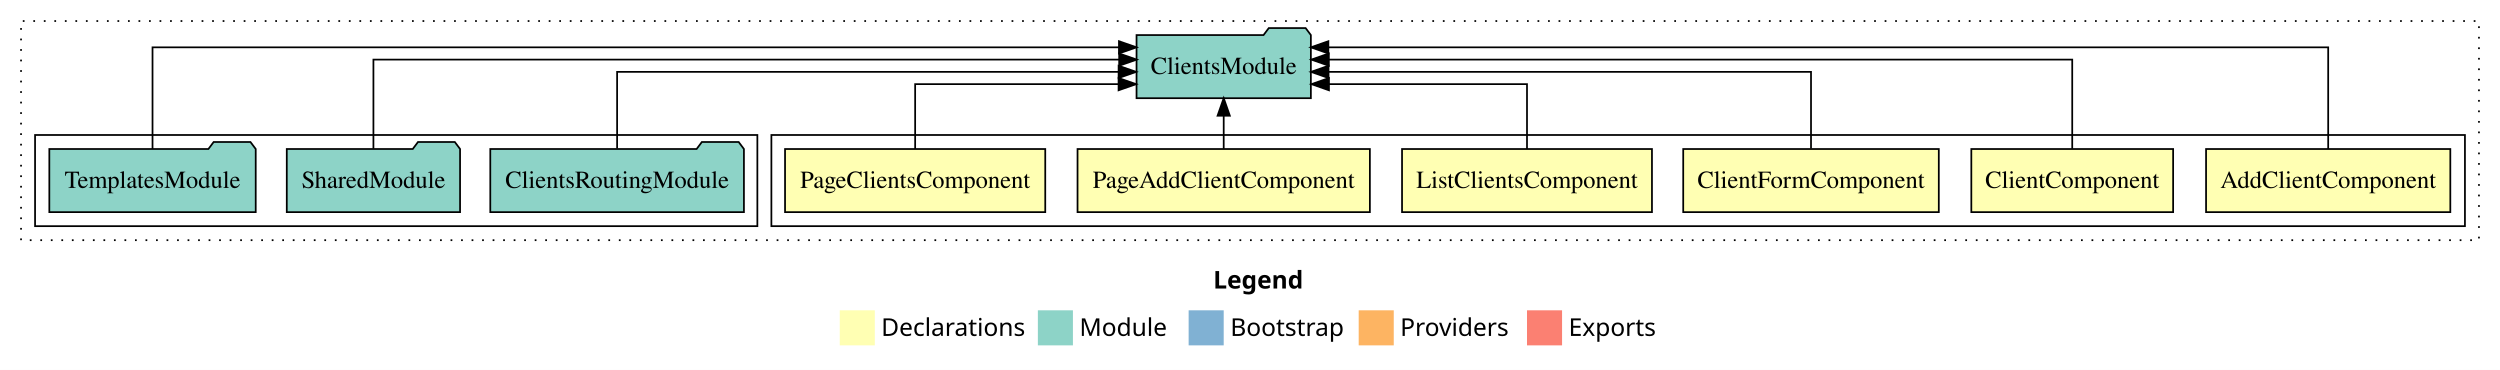
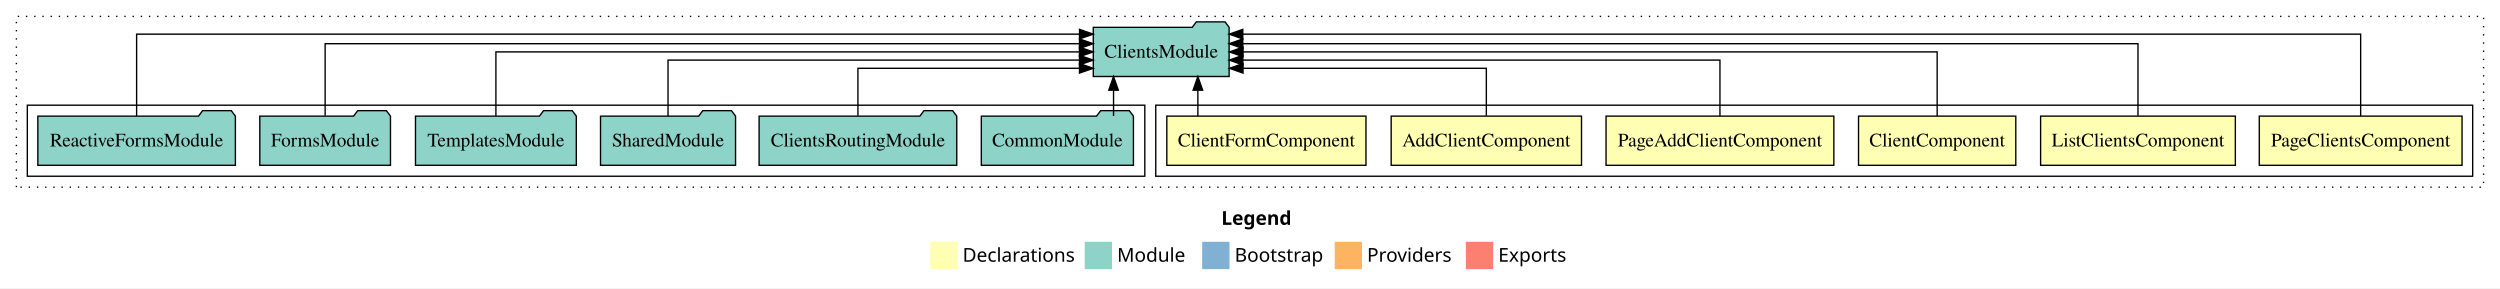
- <svg xmlns="http://www.w3.org/2000/svg" width="1426pt" height="211pt" viewBox="0.00 0.00 1426.00 211.00">
+ <svg xmlns="http://www.w3.org/2000/svg" width="1830pt" height="211pt" viewBox="0.00 0.00 1830.00 211.00">
  <g id="graph0" class="graph" transform="scale(1 1) rotate(0) translate(4 207)">
-     <polygon fill="#ffffff" stroke="transparent" points="-4,4 -4,-207 1422,-207 1422,4 -4,4" />
-     <text text-anchor="start" x="688.009" y="-42.4" font-family="sans-serif" font-weight="bold" font-size="14.00" fill="#000000">Legend</text>
-     <polygon fill="#ffffb3" stroke="transparent" points="475,-10 475,-30 495,-30 495,-10 475,-10" />
-     <text text-anchor="start" x="498.629" y="-15.4" font-family="sans-serif" font-size="14.00" fill="#000000">  Declarations</text>
-     <polygon fill="#8dd3c7" stroke="transparent" points="588,-10 588,-30 608,-30 608,-10 588,-10" />
-     <text text-anchor="start" x="611.725" y="-15.4" font-family="sans-serif" font-size="14.00" fill="#000000">  Module</text>
-     <polygon fill="#80b1d3" stroke="transparent" points="674,-10 674,-30 694,-30 694,-10 674,-10" />
-     <text text-anchor="start" x="697.781" y="-15.4" font-family="sans-serif" font-size="14.00" fill="#000000">  Bootstrap</text>
-     <polygon fill="#fdb462" stroke="transparent" points="771,-10 771,-30 791,-30 791,-10 771,-10" />
-     <text text-anchor="start" x="794.673" y="-15.4" font-family="sans-serif" font-size="14.00" fill="#000000">  Providers</text>
-     <polygon fill="#fb8072" stroke="transparent" points="867,-10 867,-30 887,-30 887,-10 867,-10" />
-     <text text-anchor="start" x="890.726" y="-15.4" font-family="sans-serif" font-size="14.00" fill="#000000">  Exports</text>
+     <polygon fill="#ffffff" stroke="transparent" points="-4,4 -4,-207 1826,-207 1826,4 -4,4" />
+     <text text-anchor="start" x="890.009" y="-42.4" font-family="sans-serif" font-weight="bold" font-size="14.00" fill="#000000">Legend</text>
+     <polygon fill="#ffffb3" stroke="transparent" points="677,-10 677,-30 697,-30 697,-10 677,-10" />
+     <text text-anchor="start" x="700.629" y="-15.4" font-family="sans-serif" font-size="14.00" fill="#000000">  Declarations</text>
+     <polygon fill="#8dd3c7" stroke="transparent" points="790,-10 790,-30 810,-30 810,-10 790,-10" />
+     <text text-anchor="start" x="813.725" y="-15.4" font-family="sans-serif" font-size="14.00" fill="#000000">  Module</text>
+     <polygon fill="#80b1d3" stroke="transparent" points="876,-10 876,-30 896,-30 896,-10 876,-10" />
+     <text text-anchor="start" x="899.781" y="-15.4" font-family="sans-serif" font-size="14.00" fill="#000000">  Bootstrap</text>
+     <polygon fill="#fdb462" stroke="transparent" points="973,-10 973,-30 993,-30 993,-10 973,-10" />
+     <text text-anchor="start" x="996.673" y="-15.4" font-family="sans-serif" font-size="14.00" fill="#000000">  Providers</text>
+     <polygon fill="#fb8072" stroke="transparent" points="1069,-10 1069,-30 1089,-30 1089,-10 1069,-10" />
+     <text text-anchor="start" x="1092.726" y="-15.4" font-family="sans-serif" font-size="14.00" fill="#000000">  Exports</text>
    <g id="clust1" class="cluster">
-       <polygon fill="none" stroke="#000000" stroke-dasharray="1,5" points="8,-70 8,-195 1410,-195 1410,-70 8,-70" />
+       <polygon fill="none" stroke="#000000" stroke-dasharray="1,5" points="8,-70 8,-195 1814,-195 1814,-70 8,-70" />
    </g>
    <g id="clust2" class="cluster">
-       <polygon fill="none" stroke="#000000" points="436,-78 436,-130 1402,-130 1402,-78 436,-78" />
+       <polygon fill="none" stroke="#000000" points="842,-78 842,-130 1806,-130 1806,-78 842,-78" />
    </g>
    <g id="clust9" class="cluster">
-       <polygon fill="none" stroke="#000000" points="16,-78 16,-130 428,-130 428,-78 16,-78" />
+       <polygon fill="none" stroke="#000000" points="16,-78 16,-130 834,-130 834,-78 16,-78" />
    </g>
    <g id="node1" class="node">
-       <polygon fill="#ffffb3" stroke="#000000" points="1393.662,-122 1254.338,-122 1254.338,-86 1393.662,-86 1393.662,-122" />
-       <text text-anchor="middle" x="1324" y="-99.8" font-family="Times,serif" font-size="14.00" fill="#000000">AddClientComponent</text>
+       <polygon fill="#ffffb3" stroke="#000000" points="1798.212,-122 1649.788,-122 1649.788,-86 1798.212,-86 1798.212,-122" />
+       <text text-anchor="middle" x="1724" y="-99.8" font-family="Times,serif" font-size="14.00" fill="#000000">PageClientsComponent</text>
    </g>
    <g id="node7" class="node">
-       <polygon fill="#8dd3c7" stroke="#000000" points="743.718,-187 740.718,-191 719.718,-191 716.718,-187 644.282,-187 644.282,-151 743.718,-151 743.718,-187" />
-       <text text-anchor="middle" x="694" y="-164.8" font-family="Times,serif" font-size="14.00" fill="#000000">ClientsModule</text>
+       <polygon fill="#8dd3c7" stroke="#000000" points="895.718,-187 892.718,-191 871.718,-191 868.718,-187 796.282,-187 796.282,-151 895.718,-151 895.718,-187" />
+       <text text-anchor="middle" x="846" y="-164.8" font-family="Times,serif" font-size="14.00" fill="#000000">ClientsModule</text>
    </g>
    <g id="edge1" class="edge">
-       <path fill="none" stroke="#000000" d="M1324,-122.011C1324,-144.485 1324,-180 1324,-180 1324,-180 753.698,-180 753.698,-180" />
-       <polygon fill="#000000" stroke="#000000" points="753.698,-176.5 743.698,-180 753.698,-183.5 753.698,-176.5" />
+       <path fill="none" stroke="#000000" d="M1724,-122.091C1724,-145.133 1724,-182 1724,-182 1724,-182 905.721,-182 905.721,-182" />
+       <polygon fill="#000000" stroke="#000000" points="905.721,-178.5 895.721,-182 905.721,-185.5 905.721,-178.5" />
    </g>
    <g id="node2" class="node">
-       <polygon fill="#ffffb3" stroke="#000000" points="1235.556,-122 1120.444,-122 1120.444,-86 1235.556,-86 1235.556,-122" />
-       <text text-anchor="middle" x="1178" y="-99.8" font-family="Times,serif" font-size="14.00" fill="#000000">ClientComponent</text>
+       <polygon fill="#ffffb3" stroke="#000000" points="1632.279,-122 1489.721,-122 1489.721,-86 1632.279,-86 1632.279,-122" />
+       <text text-anchor="middle" x="1561" y="-99.8" font-family="Times,serif" font-size="14.00" fill="#000000">ListClientsComponent</text>
    </g>
    <g id="edge2" class="edge">
-       <path fill="none" stroke="#000000" d="M1178,-122.129C1178,-142.572 1178,-173 1178,-173 1178,-173 753.973,-173 753.973,-173" />
-       <polygon fill="#000000" stroke="#000000" points="753.974,-169.5 743.973,-173 753.973,-176.5 753.974,-169.5" />
+       <path fill="none" stroke="#000000" d="M1561,-122.284C1561,-143.321 1561,-175 1561,-175 1561,-175 905.71,-175 905.71,-175" />
+       <polygon fill="#000000" stroke="#000000" points="905.71,-171.5 895.71,-175 905.71,-178.5 905.71,-171.5" />
    </g>
    <g id="node3" class="node">
-       <polygon fill="#ffffb3" stroke="#000000" points="1101.889,-122 956.111,-122 956.111,-86 1101.889,-86 1101.889,-122" />
-       <text text-anchor="middle" x="1029" y="-99.8" font-family="Times,serif" font-size="14.00" fill="#000000">ClientFormComponent</text>
+       <polygon fill="#ffffb3" stroke="#000000" points="1471.556,-122 1356.444,-122 1356.444,-86 1471.556,-86 1471.556,-122" />
+       <text text-anchor="middle" x="1414" y="-99.8" font-family="Times,serif" font-size="14.00" fill="#000000">ClientComponent</text>
    </g>
    <g id="edge3" class="edge">
-       <path fill="none" stroke="#000000" d="M1029,-122.267C1029,-140.555 1029,-166 1029,-166 1029,-166 753.791,-166 753.791,-166" />
-       <polygon fill="#000000" stroke="#000000" points="753.791,-162.5 743.791,-166 753.791,-169.5 753.791,-162.5" />
+       <path fill="none" stroke="#000000" d="M1414,-122.106C1414,-141.339 1414,-169 1414,-169 1414,-169 905.908,-169 905.908,-169" />
+       <polygon fill="#000000" stroke="#000000" points="905.908,-165.5 895.908,-169 905.908,-172.5 905.908,-165.5" />
    </g>
    <g id="node4" class="node">
-       <polygon fill="#ffffb3" stroke="#000000" points="938.279,-122 795.721,-122 795.721,-86 938.279,-86 938.279,-122" />
-       <text text-anchor="middle" x="867" y="-99.8" font-family="Times,serif" font-size="14.00" fill="#000000">ListClientsComponent</text>
+       <polygon fill="#ffffb3" stroke="#000000" points="1338.374,-122 1171.626,-122 1171.626,-86 1338.374,-86 1338.374,-122" />
+       <text text-anchor="middle" x="1255" y="-99.8" font-family="Times,serif" font-size="14.00" fill="#000000">PageAddClientComponent</text>
    </g>
    <g id="edge4" class="edge">
-       <path fill="none" stroke="#000000" d="M867,-122.009C867,-138.049 867,-159 867,-159 867,-159 754.039,-159 754.039,-159" />
-       <polygon fill="#000000" stroke="#000000" points="754.039,-155.5 744.039,-159 754.039,-162.5 754.039,-155.5" />
+       <path fill="none" stroke="#000000" d="M1255,-122.022C1255,-139.373 1255,-163 1255,-163 1255,-163 905.742,-163 905.742,-163" />
+       <polygon fill="#000000" stroke="#000000" points="905.743,-159.5 895.742,-163 905.742,-166.5 905.743,-159.5" />
    </g>
    <g id="node5" class="node">
-       <polygon fill="#ffffb3" stroke="#000000" points="777.374,-122 610.626,-122 610.626,-86 777.374,-86 777.374,-122" />
-       <text text-anchor="middle" x="694" y="-99.8" font-family="Times,serif" font-size="14.00" fill="#000000">PageAddClientComponent</text>
+       <polygon fill="#ffffb3" stroke="#000000" points="1153.662,-122 1014.338,-122 1014.338,-86 1153.662,-86 1153.662,-122" />
+       <text text-anchor="middle" x="1084" y="-99.8" font-family="Times,serif" font-size="14.00" fill="#000000">AddClientComponent</text>
    </g>
    <g id="edge5" class="edge">
-       <path fill="none" stroke="#000000" d="M694,-122.106C694,-122.106 694,-140.991 694,-140.991" />
-       <polygon fill="#000000" stroke="#000000" points="690.5,-140.991 694,-150.991 697.5,-140.991 690.5,-140.991" />
+       <path fill="none" stroke="#000000" d="M1084,-122.24C1084,-137.571 1084,-157 1084,-157 1084,-157 905.893,-157 905.893,-157" />
+       <polygon fill="#000000" stroke="#000000" points="905.893,-153.5 895.893,-157 905.893,-160.5 905.893,-153.5" />
    </g>
    <g id="node6" class="node">
-       <polygon fill="#ffffb3" stroke="#000000" points="592.212,-122 443.788,-122 443.788,-86 592.212,-86 592.212,-122" />
-       <text text-anchor="middle" x="518" y="-99.8" font-family="Times,serif" font-size="14.00" fill="#000000">PageClientsComponent</text>
+       <polygon fill="#ffffb3" stroke="#000000" points="995.889,-122 850.111,-122 850.111,-86 995.889,-86 995.889,-122" />
+       <text text-anchor="middle" x="923" y="-99.8" font-family="Times,serif" font-size="14.00" fill="#000000">ClientFormComponent</text>
    </g>
    <g id="edge6" class="edge">
-       <path fill="none" stroke="#000000" d="M518,-122.009C518,-138.049 518,-159 518,-159 518,-159 634.036,-159 634.036,-159" />
-       <polygon fill="#000000" stroke="#000000" points="634.036,-162.5 644.036,-159 634.036,-155.5 634.036,-162.5" />
+       <path fill="none" stroke="#000000" d="M872.832,-122.106C872.832,-122.106 872.832,-140.991 872.832,-140.991" />
+       <polygon fill="#000000" stroke="#000000" points="869.332,-140.991 872.832,-150.991 876.332,-140.991 869.332,-140.991" />
    </g>
    <g id="node8" class="node">
-       <polygon fill="#8dd3c7" stroke="#000000" points="420.336,-122 417.336,-126 396.336,-126 393.336,-122 275.664,-122 275.664,-86 420.336,-86 420.336,-122" />
-       <text text-anchor="middle" x="348" y="-99.8" font-family="Times,serif" font-size="14.00" fill="#000000">ClientsRoutingModule</text>
+       <polygon fill="#8dd3c7" stroke="#000000" points="825.668,-122 822.668,-126 801.668,-126 798.668,-122 714.332,-122 714.332,-86 825.668,-86 825.668,-122" />
+       <text text-anchor="middle" x="770" y="-99.8" font-family="Times,serif" font-size="14.00" fill="#000000">CommonModule</text>
    </g>
    <g id="edge7" class="edge">
-       <path fill="none" stroke="#000000" d="M348,-122.267C348,-140.555 348,-166 348,-166 348,-166 634.058,-166 634.058,-166" />
-       <polygon fill="#000000" stroke="#000000" points="634.058,-169.5 644.058,-166 634.058,-162.5 634.058,-169.5" />
+       <path fill="none" stroke="#000000" d="M811.113,-122.106C811.113,-122.106 811.113,-140.991 811.113,-140.991" />
+       <polygon fill="#000000" stroke="#000000" points="807.613,-140.991 811.113,-150.991 814.613,-140.991 807.613,-140.991" />
    </g>
    <g id="node9" class="node">
-       <polygon fill="#8dd3c7" stroke="#000000" points="258.423,-122 255.423,-126 234.423,-126 231.423,-122 159.577,-122 159.577,-86 258.423,-86 258.423,-122" />
-       <text text-anchor="middle" x="209" y="-99.8" font-family="Times,serif" font-size="14.00" fill="#000000">SharedModule</text>
+       <polygon fill="#8dd3c7" stroke="#000000" points="696.336,-122 693.336,-126 672.336,-126 669.336,-122 551.664,-122 551.664,-86 696.336,-86 696.336,-122" />
+       <text text-anchor="middle" x="624" y="-99.8" font-family="Times,serif" font-size="14.00" fill="#000000">ClientsRoutingModule</text>
    </g>
    <g id="edge8" class="edge">
-       <path fill="none" stroke="#000000" d="M209,-122.129C209,-142.572 209,-173 209,-173 209,-173 634.376,-173 634.376,-173" />
-       <polygon fill="#000000" stroke="#000000" points="634.376,-176.5 644.376,-173 634.376,-169.5 634.376,-176.5" />
+       <path fill="none" stroke="#000000" d="M624,-122.24C624,-137.571 624,-157 624,-157 624,-157 786.179,-157 786.179,-157" />
+       <polygon fill="#000000" stroke="#000000" points="786.179,-160.5 796.179,-157 786.179,-153.5 786.179,-160.5" />
    </g>
    <g id="node10" class="node">
-       <polygon fill="#8dd3c7" stroke="#000000" points="141.863,-122 138.863,-126 117.863,-126 114.863,-122 24.137,-122 24.137,-86 141.863,-86 141.863,-122" />
-       <text text-anchor="middle" x="83" y="-99.8" font-family="Times,serif" font-size="14.00" fill="#000000">TemplatesModule</text>
+       <polygon fill="#8dd3c7" stroke="#000000" points="534.423,-122 531.423,-126 510.423,-126 507.423,-122 435.577,-122 435.577,-86 534.423,-86 534.423,-122" />
+       <text text-anchor="middle" x="485" y="-99.8" font-family="Times,serif" font-size="14.00" fill="#000000">SharedModule</text>
    </g>
    <g id="edge9" class="edge">
-       <path fill="none" stroke="#000000" d="M83,-122.011C83,-144.485 83,-180 83,-180 83,-180 634.258,-180 634.258,-180" />
-       <polygon fill="#000000" stroke="#000000" points="634.258,-183.5 644.258,-180 634.258,-176.5 634.258,-183.5" />
+       <path fill="none" stroke="#000000" d="M485,-122.022C485,-139.373 485,-163 485,-163 485,-163 786.183,-163 786.183,-163" />
+       <polygon fill="#000000" stroke="#000000" points="786.183,-166.5 796.183,-163 786.183,-159.5 786.183,-166.5" />
+     </g>
+     <g id="node11" class="node">
+       <polygon fill="#8dd3c7" stroke="#000000" points="417.863,-122 414.863,-126 393.863,-126 390.863,-122 300.137,-122 300.137,-86 417.863,-86 417.863,-122" />
+       <text text-anchor="middle" x="359" y="-99.8" font-family="Times,serif" font-size="14.00" fill="#000000">TemplatesModule</text>
+     </g>
+     <g id="edge10" class="edge">
+       <path fill="none" stroke="#000000" d="M359,-122.106C359,-141.339 359,-169 359,-169 359,-169 786.171,-169 786.171,-169" />
+       <polygon fill="#000000" stroke="#000000" points="786.171,-172.5 796.171,-169 786.171,-165.5 786.171,-172.5" />
+     </g>
+     <g id="node12" class="node">
+       <polygon fill="#8dd3c7" stroke="#000000" points="281.829,-122 278.829,-126 257.829,-126 254.829,-122 186.171,-122 186.171,-86 281.829,-86 281.829,-122" />
+       <text text-anchor="middle" x="234" y="-99.8" font-family="Times,serif" font-size="14.00" fill="#000000">FormsModule</text>
+     </g>
+     <g id="edge11" class="edge">
+       <path fill="none" stroke="#000000" d="M234,-122.284C234,-143.321 234,-175 234,-175 234,-175 786.177,-175 786.177,-175" />
+       <polygon fill="#000000" stroke="#000000" points="786.177,-178.5 796.177,-175 786.177,-171.5 786.177,-178.5" />
+     </g>
+     <g id="node13" class="node">
+       <polygon fill="#8dd3c7" stroke="#000000" points="168.305,-122 165.305,-126 144.305,-126 141.305,-122 23.695,-122 23.695,-86 168.305,-86 168.305,-122" />
+       <text text-anchor="middle" x="96" y="-99.8" font-family="Times,serif" font-size="14.00" fill="#000000">ReactiveFormsModule</text>
+     </g>
+     <g id="edge12" class="edge">
+       <path fill="none" stroke="#000000" d="M96,-122.091C96,-145.133 96,-182 96,-182 96,-182 786.21,-182 786.21,-182" />
+       <polygon fill="#000000" stroke="#000000" points="786.21,-185.5 796.21,-182 786.21,-178.5 786.21,-185.5" />
    </g>
  </g>
</svg>
